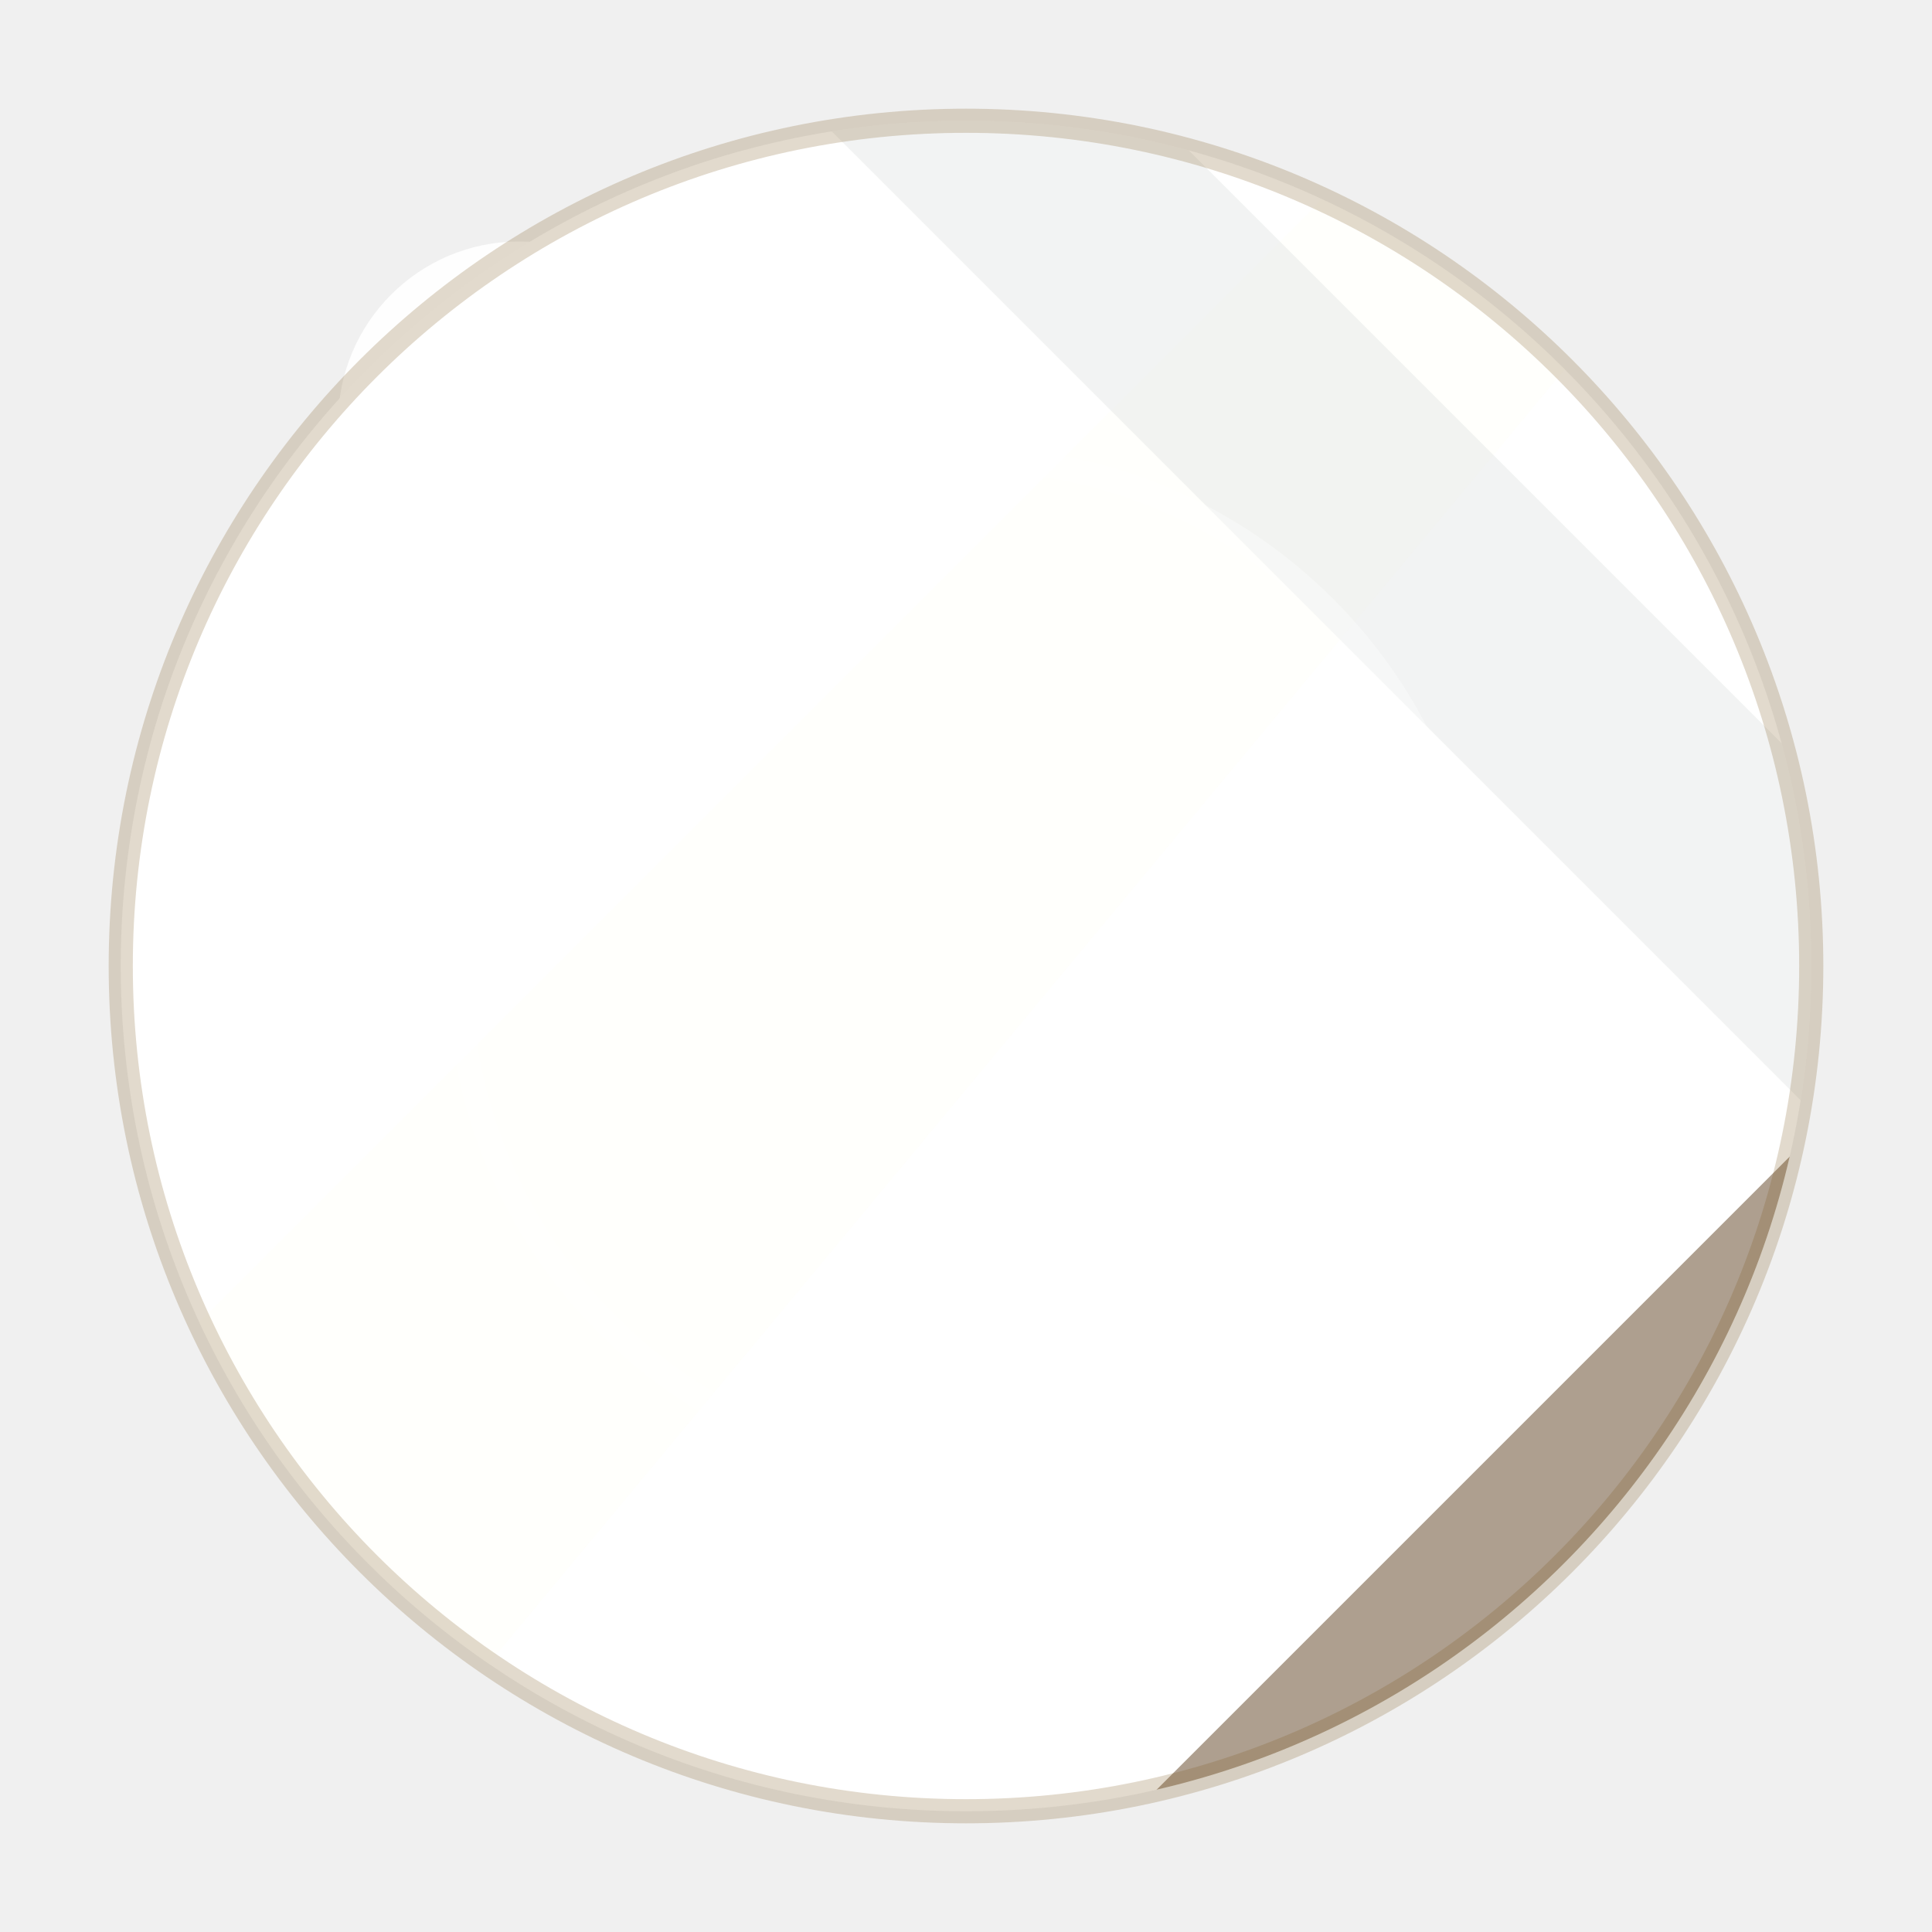
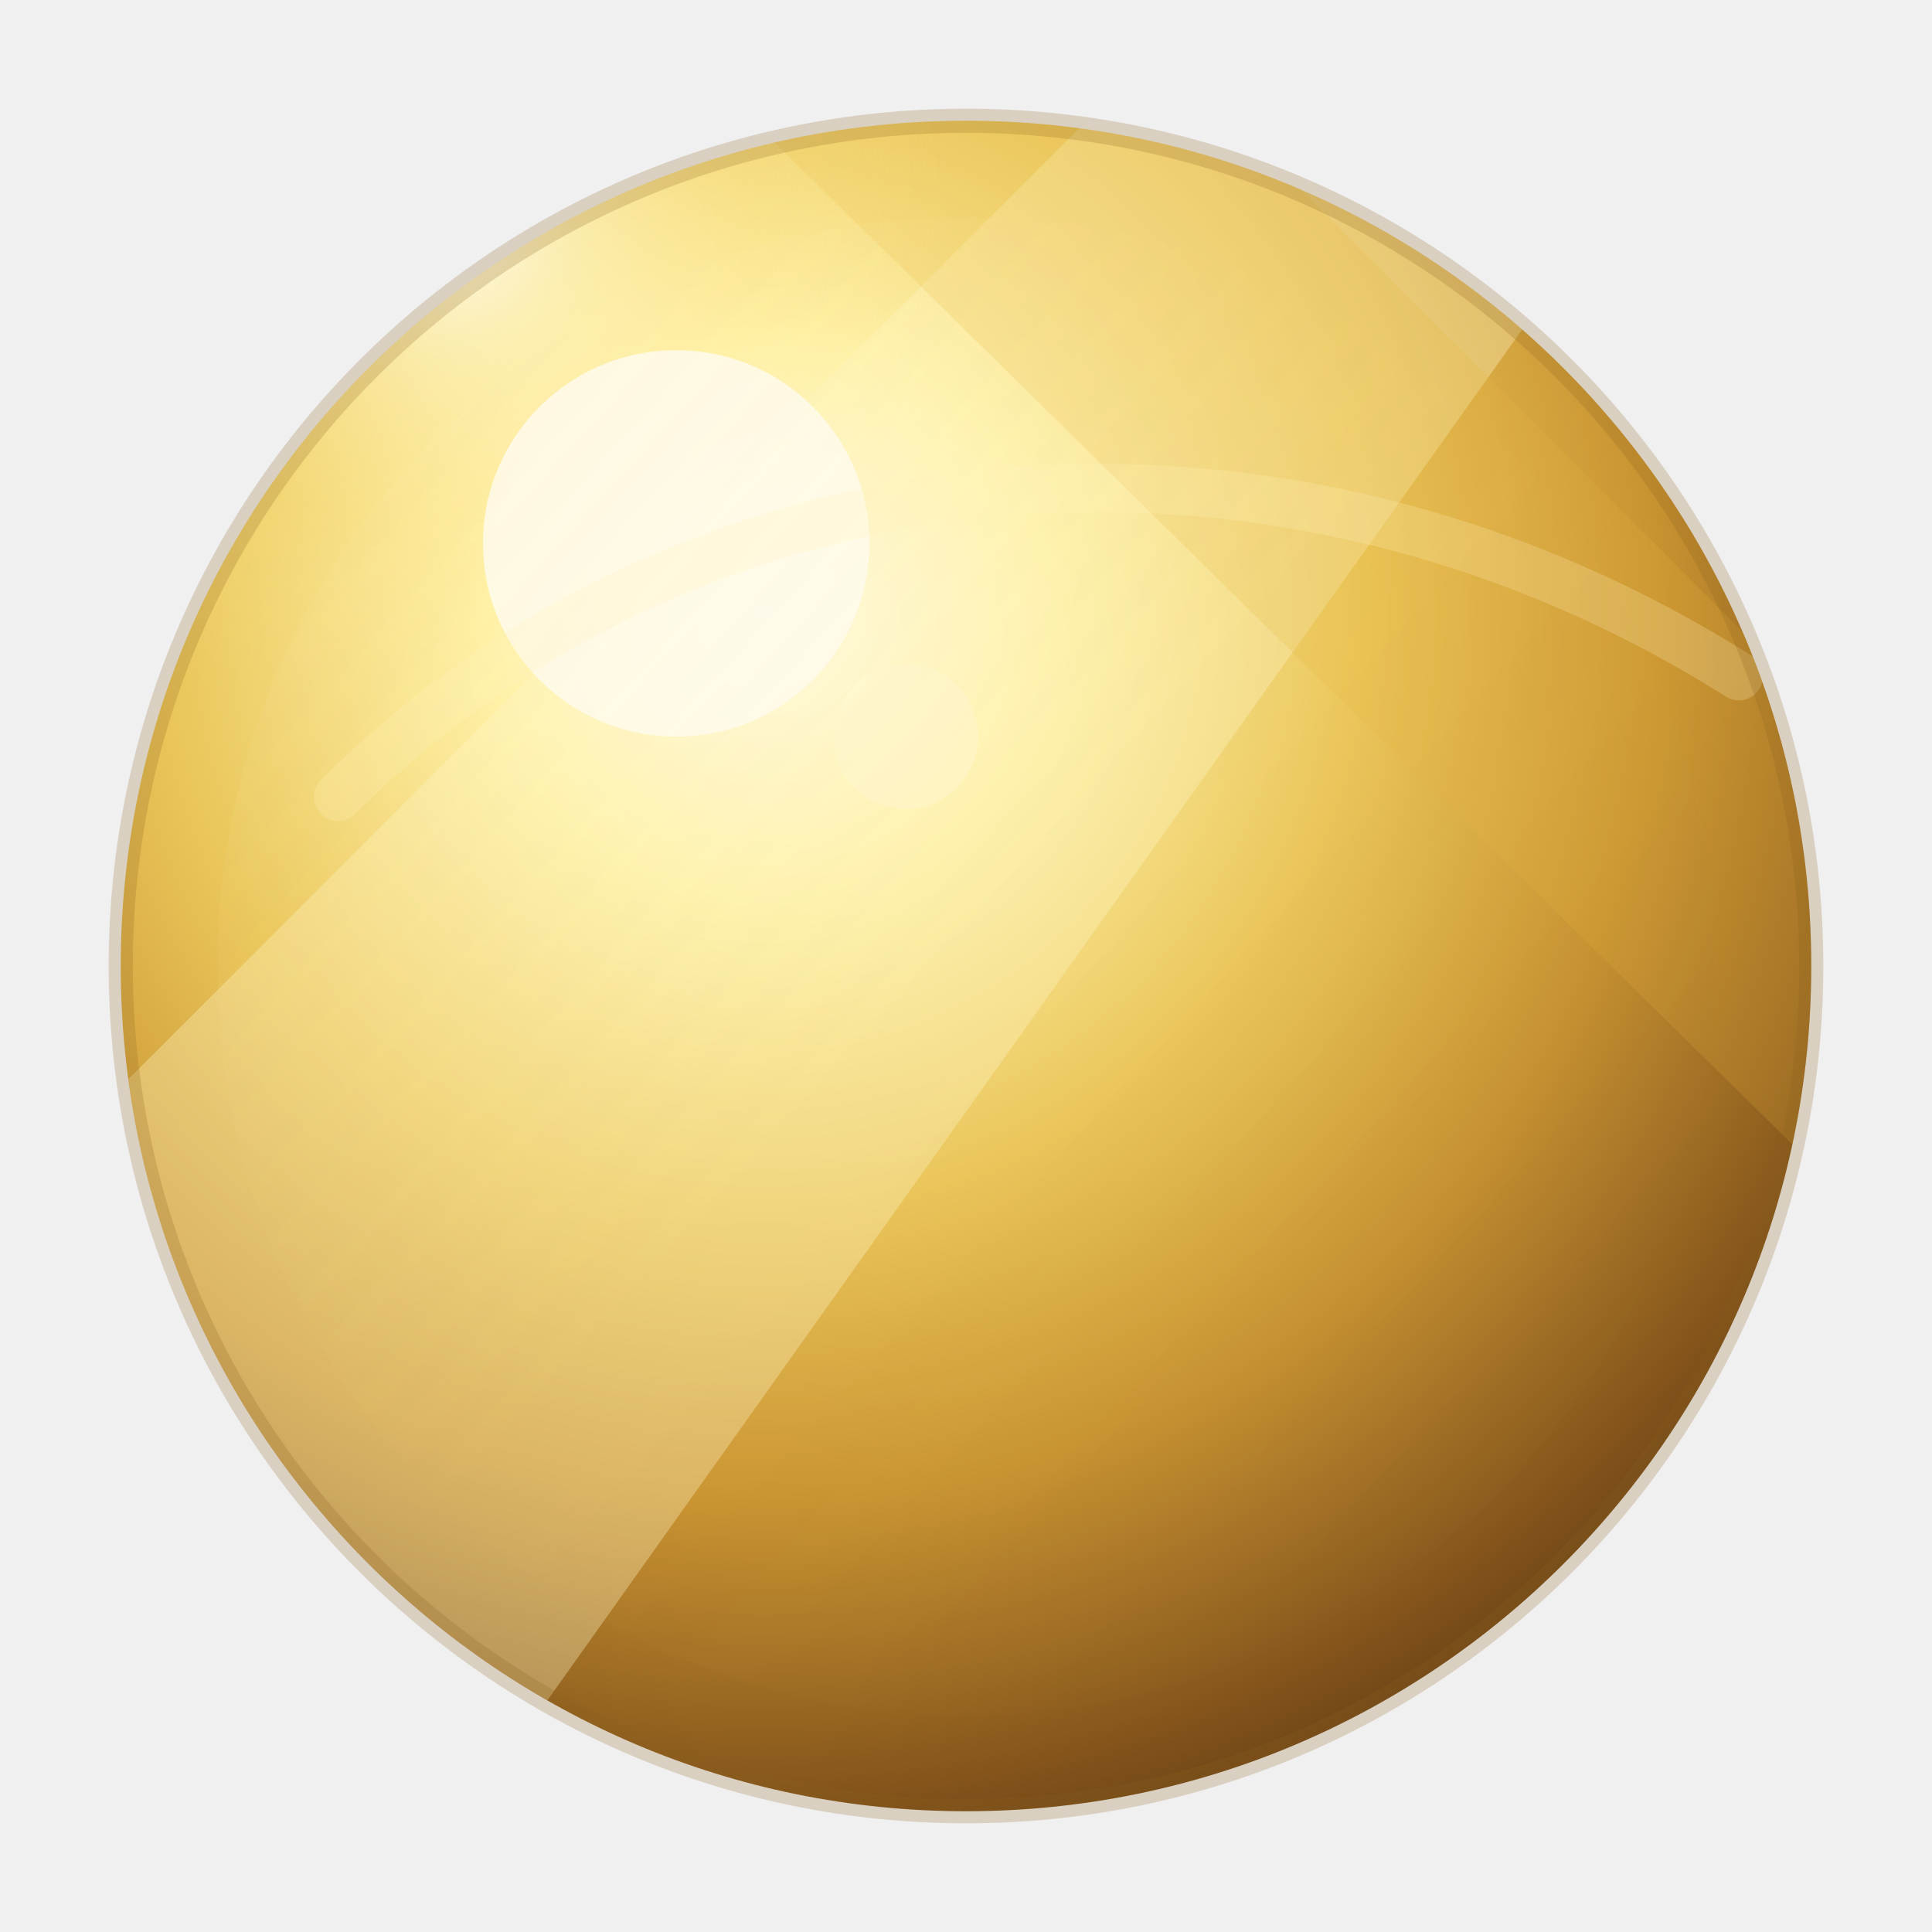
<svg xmlns="http://www.w3.org/2000/svg" viewBox="0 0 160 160">
  <defs>
-     <linearGradient id="g" x1="14" x2="144" y1="24" y2="132">
-       <stop offset="0" stop-color="#ffffff" />
-       <stop offset="0.25" stop-color="#f8edbd" />
-       <stop offset="0.58" stop-color="#b9822d" />
-       <stop offset="1" stop-color="#2d1c0d" />
+     <radialGradient id="base" cx="38%" cy="29%" r="91%">
+       <stop offset="0" stop-color="#fffef2" />
+       <stop offset="0.18" stop-color="#fff2a8" />
+       <stop offset="0.39" stop-color="#eac65a" />
+       <stop offset="0.58" stop-color="#c99331" />
+       <stop offset="0.78" stop-color="#80511a" />
+       <stop offset="1" stop-color="#2b190b" />
+     </radialGradient>
+     <radialGradient id="flare" cx="30%" cy="22%" r="44%">
+       <stop offset="0" stop-color="#ffffff" stop-opacity=".94" />
+       <stop offset=".26" stop-color="#fff8cf" stop-opacity=".52" />
+       <stop offset=".62" stop-color="#ffe68b" stop-opacity=".16" />
+       <stop offset="1" stop-color="#ffe68b" stop-opacity="0" />
+     </radialGradient>
+     <linearGradient id="glass" x1="12" y1="18" x2="148" y2="142" gradientUnits="userSpaceOnUse">
+       <stop offset="0" stop-color="#fffbea" stop-opacity=".58" />
+       <stop offset=".48" stop-color="#f4cf63" stop-opacity=".16" />
+       <stop offset="1" stop-color="#5f3912" stop-opacity=".38" />
    </linearGradient>
-     <clipPath id="c">
+     <clipPath id="clip">
      <circle cx="80" cy="80" r="70" />
    </clipPath>
  </defs>
-   <circle cx="80" cy="80" r="70" fill="url(#g)" />
-   <g clip-path="url(#c)">
-     <path d="M-6 132 132 -6h28L22 160H-6z" fill="#fffef7" opacity=".42" />
-     <path d="M-8 48 48 -8h34L-8 82z" fill="#ffffff" opacity=".5" />
-     <path d="M84 160 160 84v76z" fill="#553715" opacity=".48" />
-     <path d="M76 -10 170 84v28L48 -10z" fill="#d9dddc" opacity=".34" />
+   <circle cx="80" cy="80" r="70" fill="url(#base)" />
+   <g clip-path="url(#clip)">
+     <path d="M-12 112 112 -12h42L26 168H-12z" fill="#fff7c8" opacity=".34" />
+     <path d="M82 -10 170 78v38L42 -10z" fill="#e6b33d" opacity=".2" />
+     <path d="M108 168 168 108v60z" fill="#4a2b10" opacity=".36" />
+     <circle cx="56" cy="45" r="48" fill="url(#flare)" />
+     <circle cx="56" cy="45" r="16" fill="#fffdf2" opacity=".84" />
+     <circle cx="75" cy="61" r="6" fill="#fff8d0" opacity=".54" />
+     <path d="M28 66c30-30 78-34 116-10" fill="none" stroke="#fff4bd" stroke-opacity=".24" stroke-width="4" stroke-linecap="round" />
+     <circle cx="80" cy="80" r="62" fill="url(#glass)" opacity=".18" />
  </g>
-   <circle cx="43" cy="35" r="15" fill="#fff" opacity=".9" />
-   <circle cx="80" cy="80" r="42" fill="none" stroke="#fff" stroke-opacity=".34" stroke-width="2" />
-   <circle cx="80" cy="80" r="70" fill="none" stroke="#7b571d" stroke-opacity=".22" stroke-width="2" />
+   <circle cx="80" cy="80" r="70" fill="none" stroke="#8a601f" stroke-opacity=".22" stroke-width="2" />
</svg>
